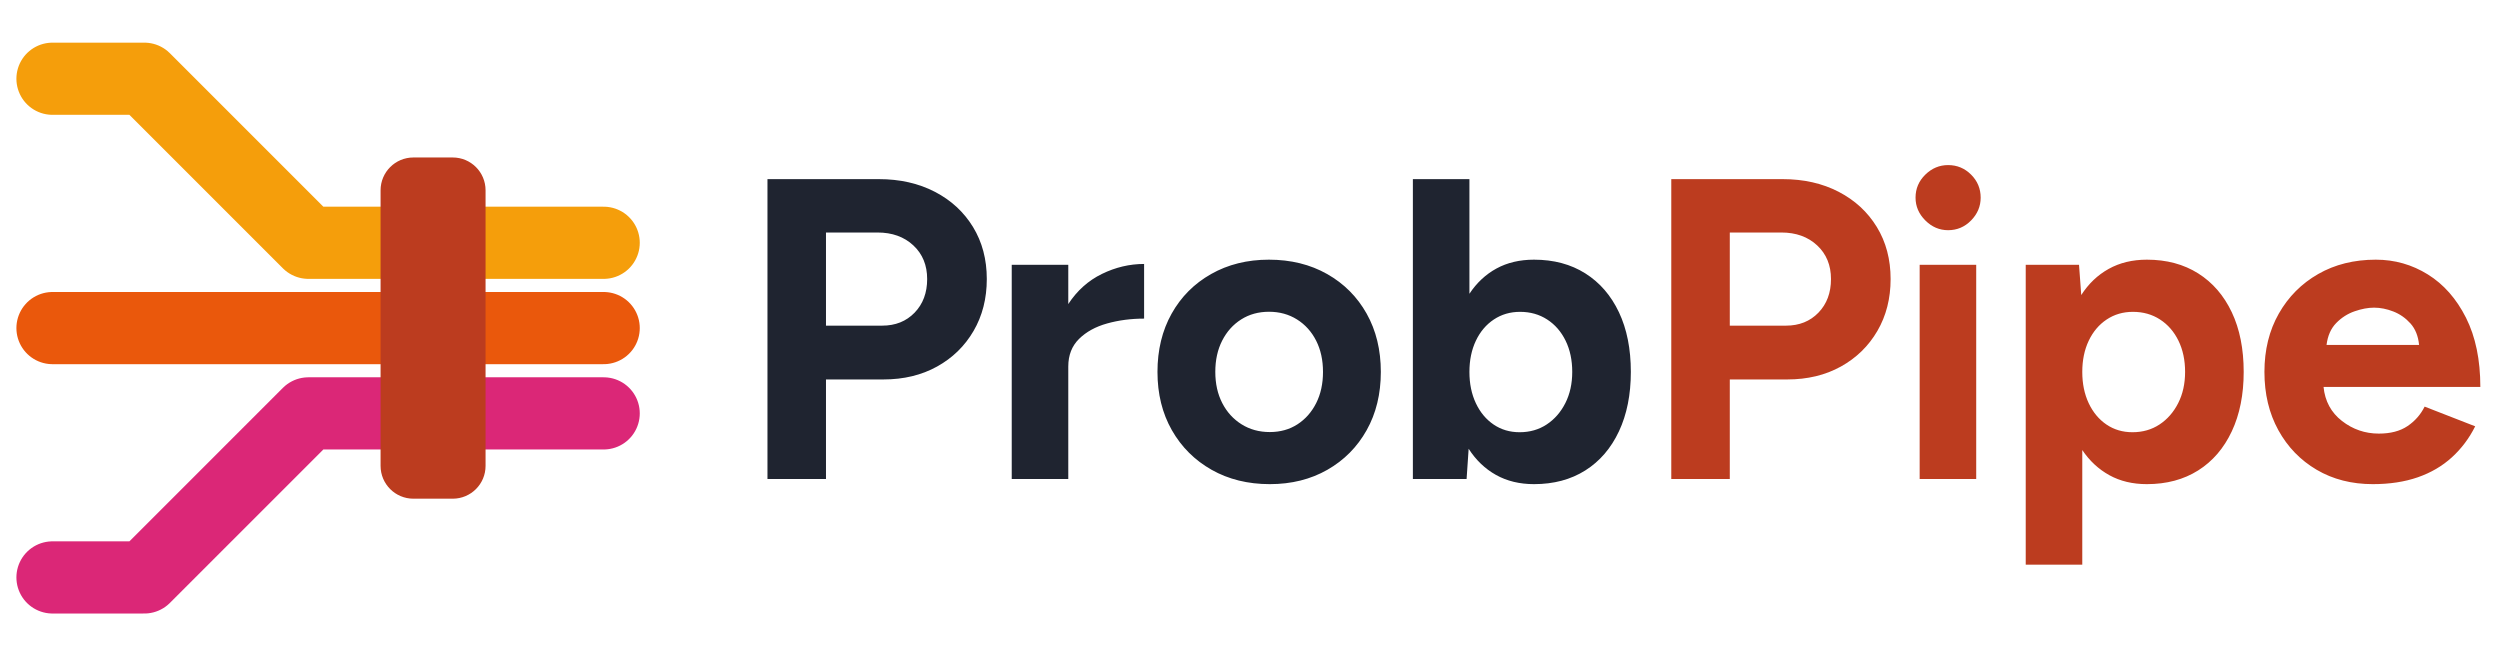
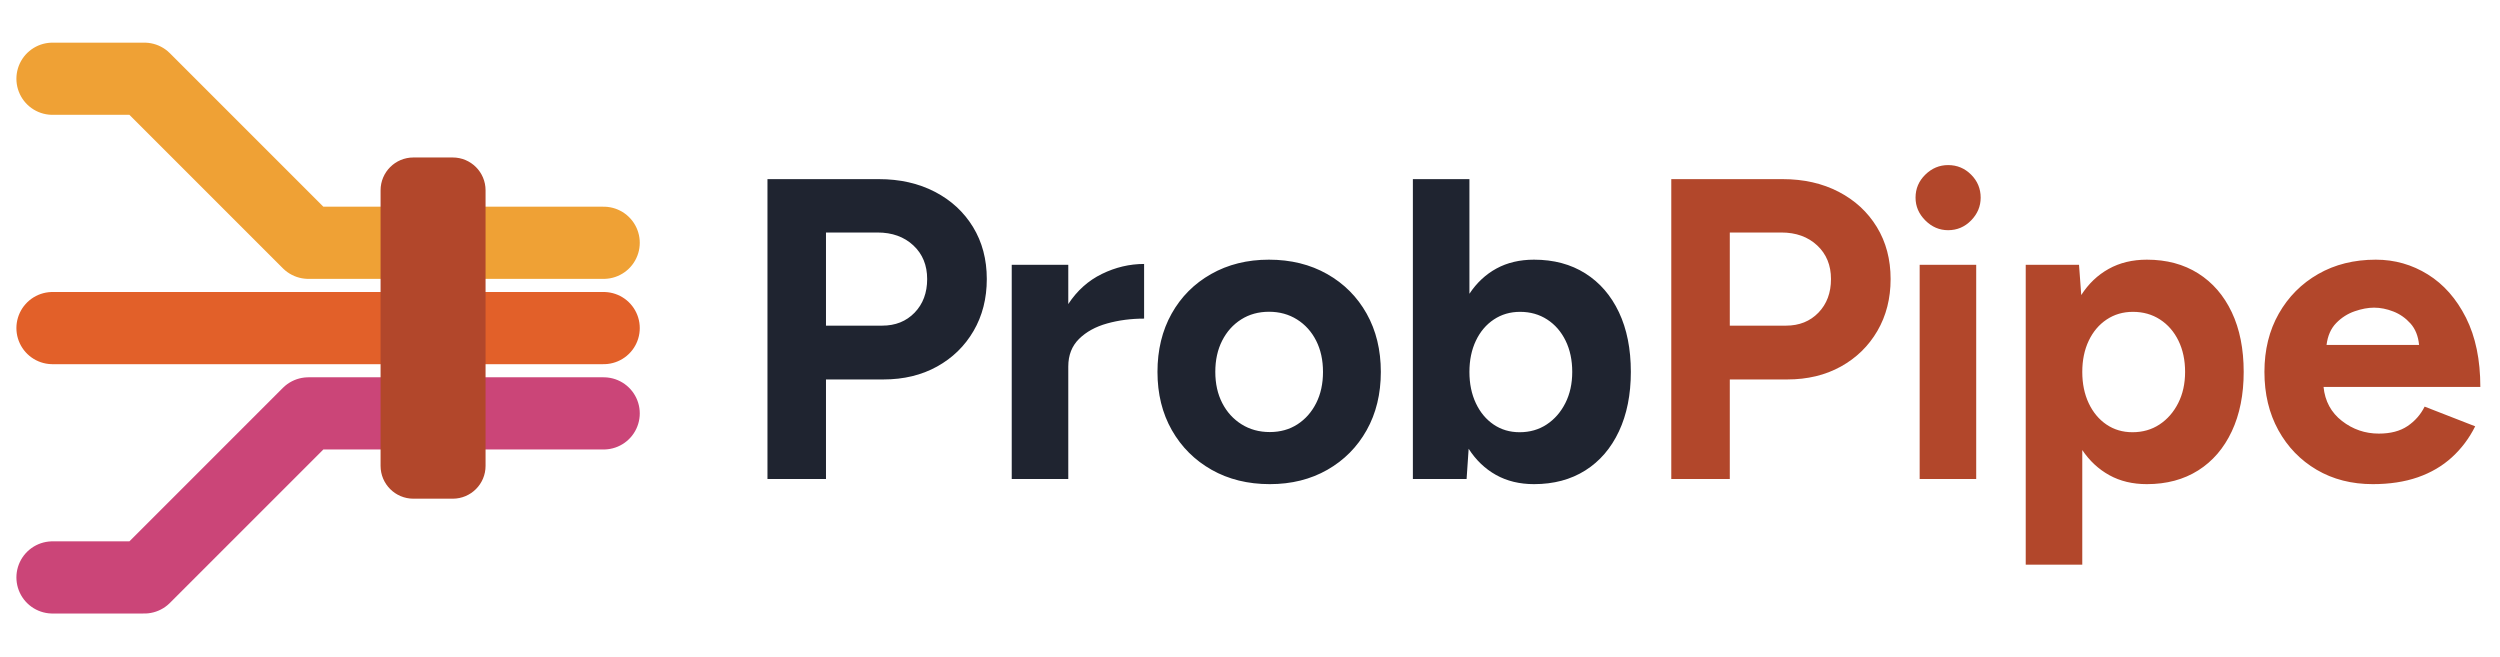
<svg xmlns="http://www.w3.org/2000/svg" viewBox="0 0 381 100" role="img">
-   <path d="M8 12 H22 L47 37 H92" stroke="#F59E0B" stroke-width="11" fill="none" stroke-linecap="round" stroke-linejoin="round" />
-   <path d="M8 50 H22 L22 50 H92" stroke="#EA580C" stroke-width="11" fill="none" stroke-linecap="round" stroke-linejoin="round" />
-   <path d="M8 88 H22 L47 63 H92" stroke="#DB2777" stroke-width="11" fill="none" stroke-linecap="round" stroke-linejoin="round" />
-   <rect x="58" y="24" width="16" height="52" rx="5" fill="#BC3C1F" />
+   <path d="M8 12 H22 L47 37 H92" stroke="#EFA135" stroke-width="11" fill="none" stroke-linecap="round" stroke-linejoin="round" />
+   <path d="M8 50 H22 L22 50 H92" stroke="#E26029" stroke-width="11" fill="none" stroke-linecap="round" stroke-linejoin="round" />
+   <path d="M8 88 H22 L47 63 H92" stroke="#CB4578" stroke-width="11" fill="none" stroke-linecap="round" stroke-linejoin="round" />
+   <rect x="58" y="24" width="16" height="52" rx="5" fill="#B2472B" />
  <path d="M116.962 73.0V27.3H133.936Q138.753 27.3 142.475 29.232Q146.197 31.165 148.292 34.601Q150.388 38.037 150.388 42.525Q150.388 46.975 148.371 50.436Q146.353 53.897 142.808 55.862Q139.262 57.828 134.641 57.828H125.88V73.0ZM125.88 49.628H134.445Q137.475 49.628 139.387 47.65Q141.3 45.672 141.3 42.525Q141.3 39.359 139.192 37.396Q137.083 35.434 133.74 35.434H125.88Z M154.188 73.0V40.357H162.806V46.337Q164.816 43.269 167.93 41.748Q171.045 40.227 174.361 40.227V48.557Q171.371 48.557 168.727 49.295Q166.083 50.032 164.444 51.651Q162.806 53.271 162.806 55.856V73.0Z M193.523 73.783Q188.511 73.783 184.648 71.596Q180.784 69.409 178.591 65.557Q176.399 61.706 176.399 56.679Q176.399 51.652 178.556 47.8Q180.714 43.948 184.576 41.761Q188.439 39.574 193.38 39.574Q198.391 39.574 202.254 41.761Q206.117 43.948 208.278 47.8Q210.438 51.652 210.438 56.679Q210.438 61.706 208.281 65.557Q206.123 69.409 202.294 71.596Q198.465 73.783 193.523 73.783ZM193.516 65.845Q195.909 65.845 197.726 64.671Q199.543 63.498 200.584 61.439Q201.625 59.38 201.625 56.679Q201.625 53.977 200.58 51.918Q199.535 49.859 197.667 48.686Q195.799 47.512 193.398 47.512Q190.996 47.512 189.15 48.685Q187.303 49.857 186.258 51.914Q185.212 53.971 185.212 56.67Q185.212 59.368 186.27 61.425Q187.327 63.481 189.211 64.663Q191.095 65.845 193.516 65.845Z M233.785 73.783Q230.495 73.783 227.988 72.38Q225.481 70.976 223.822 68.391L223.509 73.0H215.322V27.3H223.94V44.771Q225.598 42.264 228.066 40.919Q230.534 39.574 233.785 39.574Q238.29 39.574 241.6 41.663Q244.91 43.752 246.725 47.584Q248.54 51.417 248.54 56.68Q248.54 61.875 246.725 65.74Q244.91 69.605 241.6 71.694Q238.29 73.783 233.785 73.783ZM231.591 65.871Q233.922 65.871 235.714 64.689Q237.506 63.508 238.558 61.436Q239.609 59.365 239.609 56.677Q239.609 53.989 238.598 51.922Q237.587 49.856 235.79 48.691Q233.993 47.525 231.657 47.525Q229.412 47.525 227.658 48.692Q225.904 49.859 224.922 51.928Q223.94 53.997 223.94 56.683Q223.94 59.368 224.92 61.447Q225.899 63.527 227.626 64.699Q229.352 65.871 231.591 65.871Z" fill="#1F2430" />
-   <path d="M254.703 73.0V27.3H271.677Q276.494 27.3 280.216 29.232Q283.938 31.165 286.033 34.601Q288.129 38.037 288.129 42.525Q288.129 46.975 286.112 50.436Q284.095 53.897 280.549 55.862Q277.003 57.828 272.382 57.828H263.621V73.0ZM263.621 49.628H272.187Q275.216 49.628 277.129 47.65Q279.042 45.672 279.042 42.525Q279.042 39.359 276.933 37.396Q274.824 35.434 271.481 35.434H263.621Z M292.556 73.0V40.357H301.174V73.0ZM296.891 35.082Q294.906 35.082 293.418 33.593Q291.929 32.105 291.929 30.12Q291.929 28.07 293.418 26.615Q294.906 25.159 296.891 25.159Q298.941 25.159 300.397 26.615Q301.853 28.07 301.853 30.12Q301.853 32.105 300.397 33.593Q298.941 35.082 296.891 35.082Z M308.721 86.057V40.357H316.843L317.182 44.966Q318.84 42.381 321.367 40.977Q323.893 39.574 327.184 39.574Q331.689 39.574 334.999 41.663Q338.309 43.752 340.123 47.584Q341.938 51.417 341.938 56.68Q341.938 61.875 340.123 65.74Q338.309 69.605 334.999 71.694Q331.689 73.783 327.184 73.783Q323.933 73.783 321.465 72.419Q318.997 71.054 317.339 68.587V86.057ZM324.99 65.871Q327.32 65.871 329.113 64.689Q330.905 63.508 331.956 61.436Q333.008 59.365 333.008 56.677Q333.008 53.989 331.997 51.922Q330.986 49.856 329.189 48.691Q327.392 47.525 325.056 47.525Q322.811 47.525 321.057 48.692Q319.303 49.859 318.321 51.928Q317.339 53.997 317.339 56.683Q317.339 59.368 318.318 61.447Q319.298 63.527 321.025 64.699Q322.751 65.871 324.99 65.871Z M361.616 73.783Q356.785 73.783 353.064 71.596Q349.342 69.409 347.22 65.557Q345.099 61.706 345.099 56.679Q345.099 51.652 347.286 47.8Q349.473 43.948 353.292 41.761Q357.111 39.574 362.073 39.574Q366.382 39.574 370.005 41.826Q373.629 44.078 375.816 48.42Q378.003 52.761 378.003 58.964H354.108Q354.435 62.228 356.915 64.154Q359.396 66.08 362.53 66.08Q365.207 66.08 366.904 64.937Q368.602 63.795 369.516 61.967L377.219 64.97Q375.848 67.712 373.661 69.703Q371.474 71.694 368.471 72.739Q365.468 73.783 361.616 73.783ZM354.565 52.566H368.667Q368.471 50.542 367.361 49.301Q366.251 48.061 364.75 47.473Q363.248 46.886 361.812 46.886Q360.441 46.886 358.841 47.441Q357.242 47.996 356.034 49.236Q354.826 50.476 354.565 52.566Z" fill="#BC3C1F" />
+   <path d="M254.703 73.0V27.3H271.677Q276.494 27.3 280.216 29.232Q283.938 31.165 286.033 34.601Q288.129 38.037 288.129 42.525Q288.129 46.975 286.112 50.436Q284.095 53.897 280.549 55.862Q277.003 57.828 272.382 57.828H263.621V73.0ZM263.621 49.628H272.187Q275.216 49.628 277.129 47.65Q279.042 45.672 279.042 42.525Q279.042 39.359 276.933 37.396Q274.824 35.434 271.481 35.434H263.621Z M292.556 73.0V40.357H301.174V73.0ZM296.891 35.082Q294.906 35.082 293.418 33.593Q291.929 32.105 291.929 30.12Q291.929 28.07 293.418 26.615Q294.906 25.159 296.891 25.159Q298.941 25.159 300.397 26.615Q301.853 28.07 301.853 30.12Q301.853 32.105 300.397 33.593Q298.941 35.082 296.891 35.082Z M308.721 86.057V40.357H316.843L317.182 44.966Q318.84 42.381 321.367 40.977Q323.893 39.574 327.184 39.574Q331.689 39.574 334.999 41.663Q338.309 43.752 340.123 47.584Q341.938 51.417 341.938 56.68Q341.938 61.875 340.123 65.74Q338.309 69.605 334.999 71.694Q331.689 73.783 327.184 73.783Q323.933 73.783 321.465 72.419Q318.997 71.054 317.339 68.587V86.057ZM324.99 65.871Q327.32 65.871 329.113 64.689Q330.905 63.508 331.956 61.436Q333.008 59.365 333.008 56.677Q333.008 53.989 331.997 51.922Q330.986 49.856 329.189 48.691Q327.392 47.525 325.056 47.525Q322.811 47.525 321.057 48.692Q319.303 49.859 318.321 51.928Q317.339 53.997 317.339 56.683Q317.339 59.368 318.318 61.447Q319.298 63.527 321.025 64.699Q322.751 65.871 324.99 65.871Z M361.616 73.783Q356.785 73.783 353.064 71.596Q349.342 69.409 347.22 65.557Q345.099 61.706 345.099 56.679Q345.099 51.652 347.286 47.8Q349.473 43.948 353.292 41.761Q357.111 39.574 362.073 39.574Q366.382 39.574 370.005 41.826Q373.629 44.078 375.816 48.42Q378.003 52.761 378.003 58.964H354.108Q354.435 62.228 356.915 64.154Q359.396 66.08 362.53 66.08Q365.207 66.08 366.904 64.937Q368.602 63.795 369.516 61.967L377.219 64.97Q375.848 67.712 373.661 69.703Q371.474 71.694 368.471 72.739Q365.468 73.783 361.616 73.783ZM354.565 52.566H368.667Q368.471 50.542 367.361 49.301Q366.251 48.061 364.75 47.473Q363.248 46.886 361.812 46.886Q360.441 46.886 358.841 47.441Q357.242 47.996 356.034 49.236Q354.826 50.476 354.565 52.566Z" fill="#B2472B" />
</svg>
